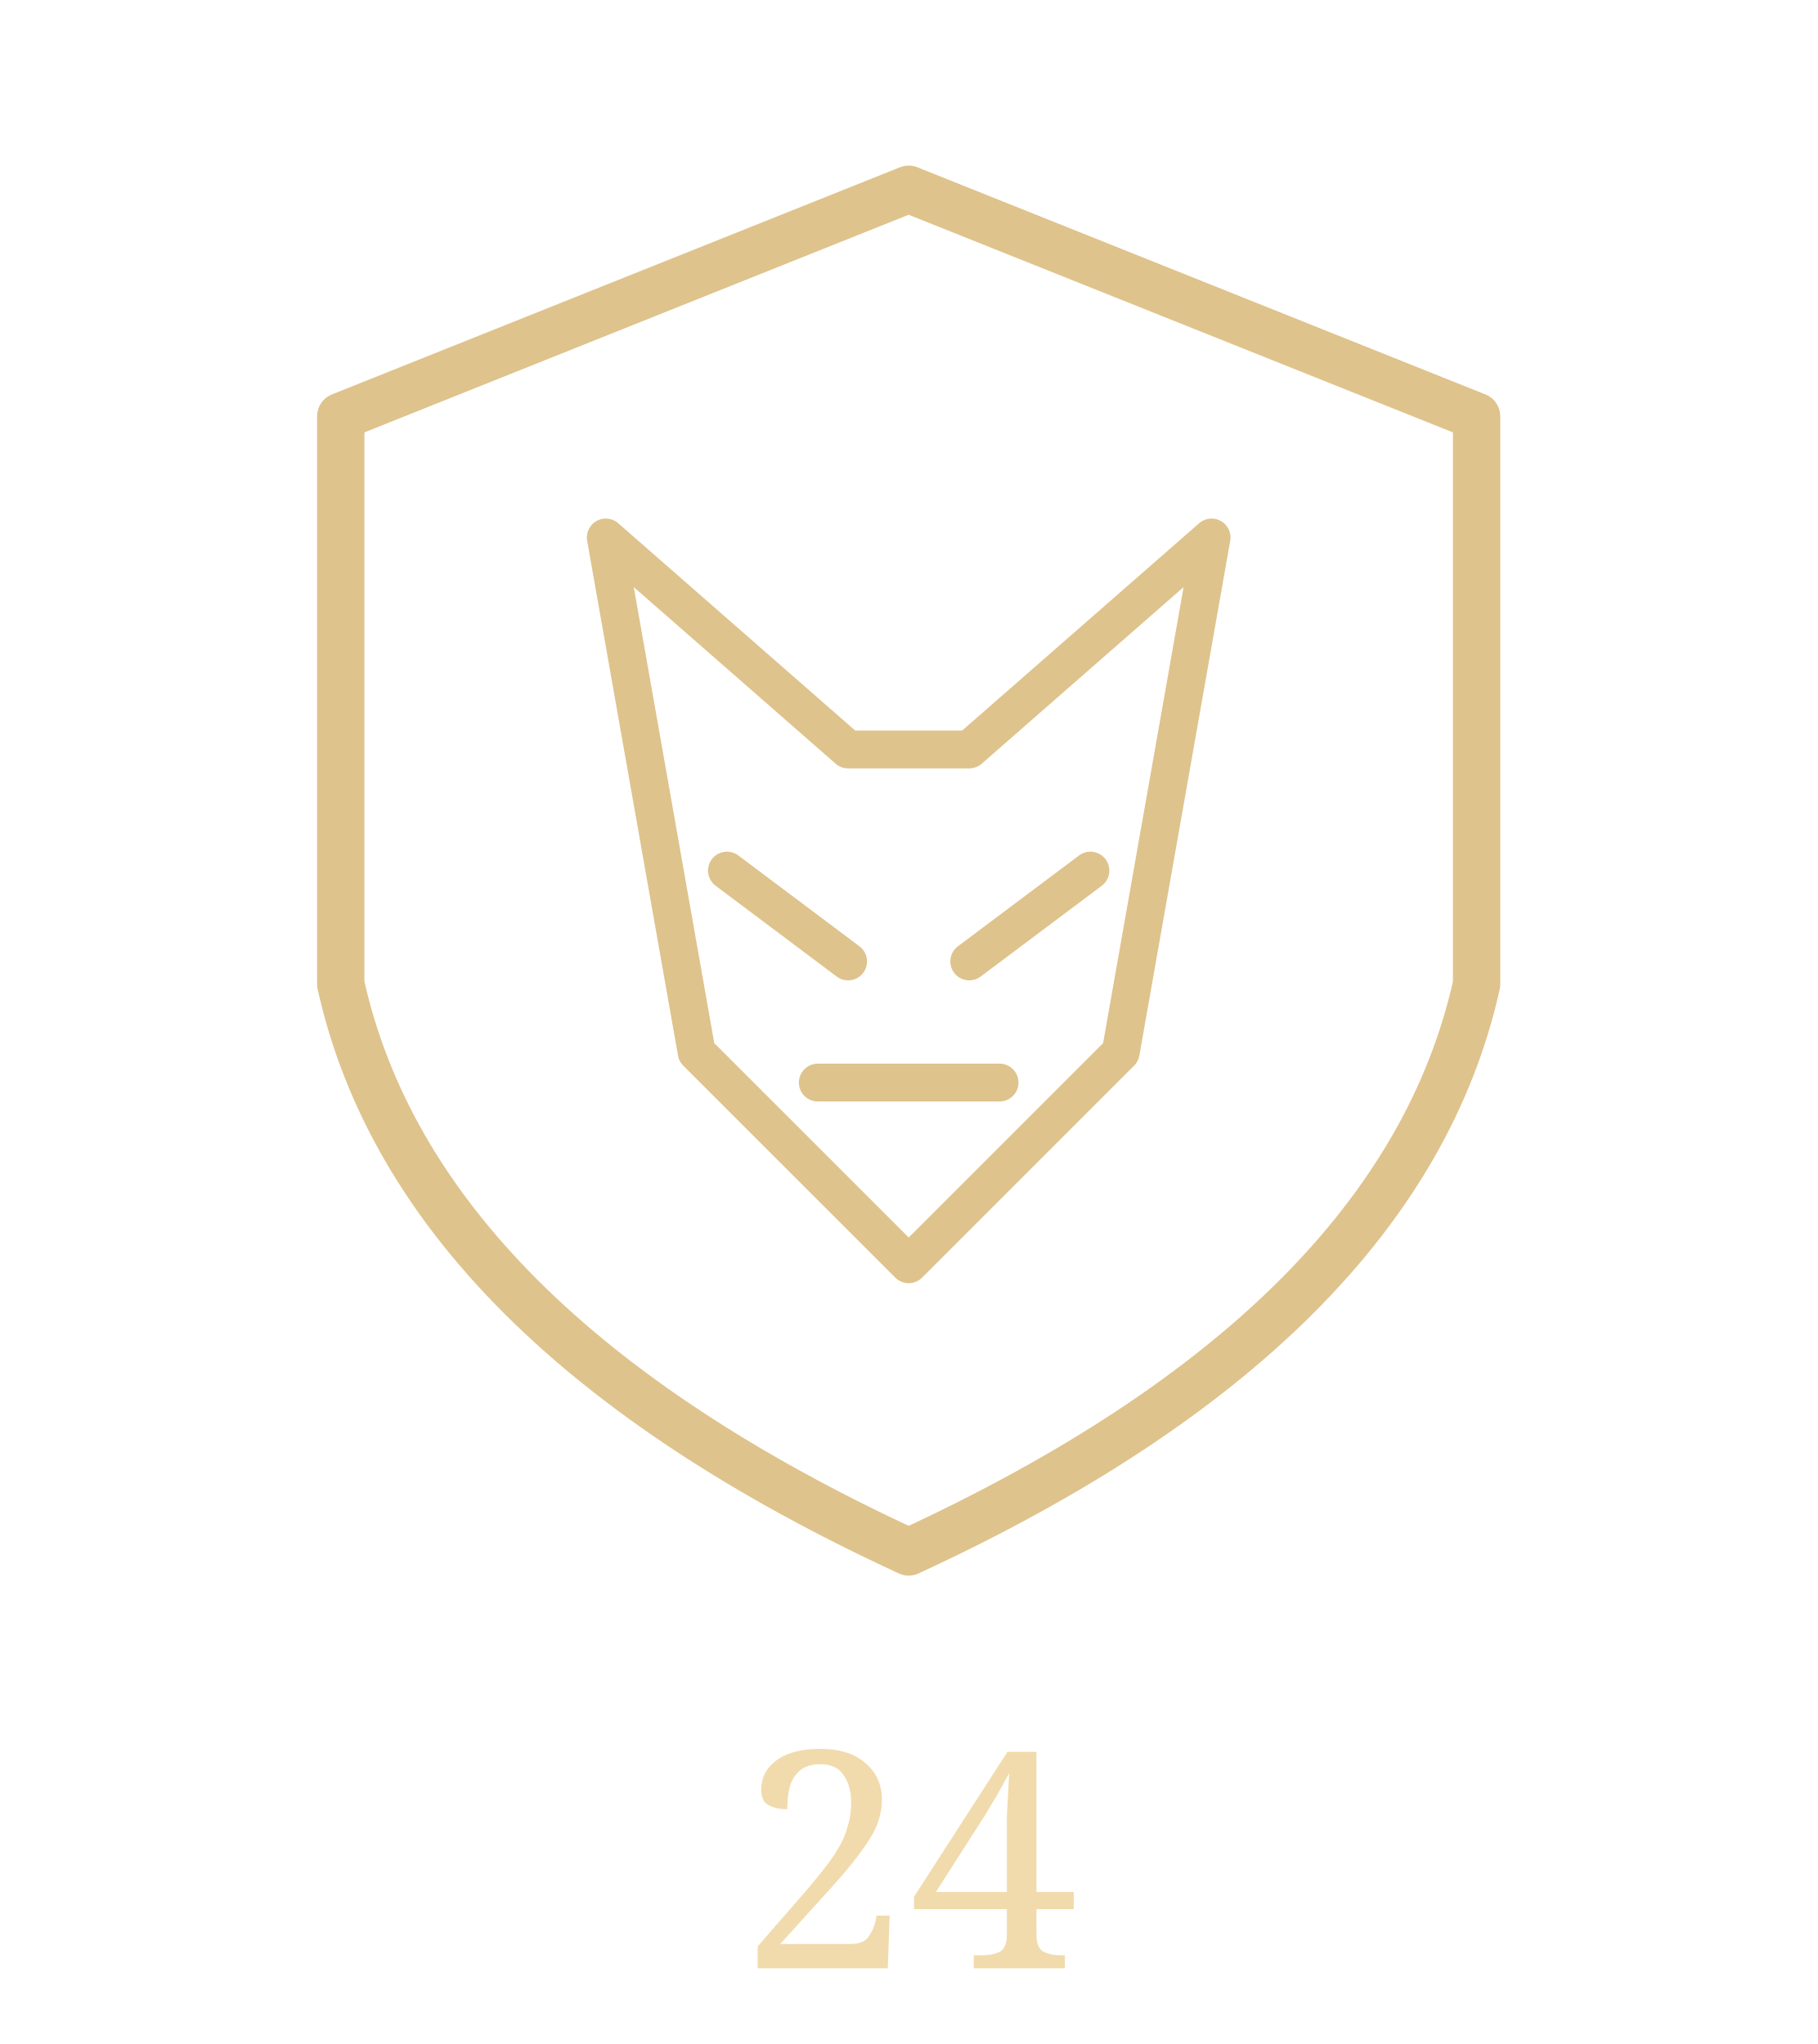
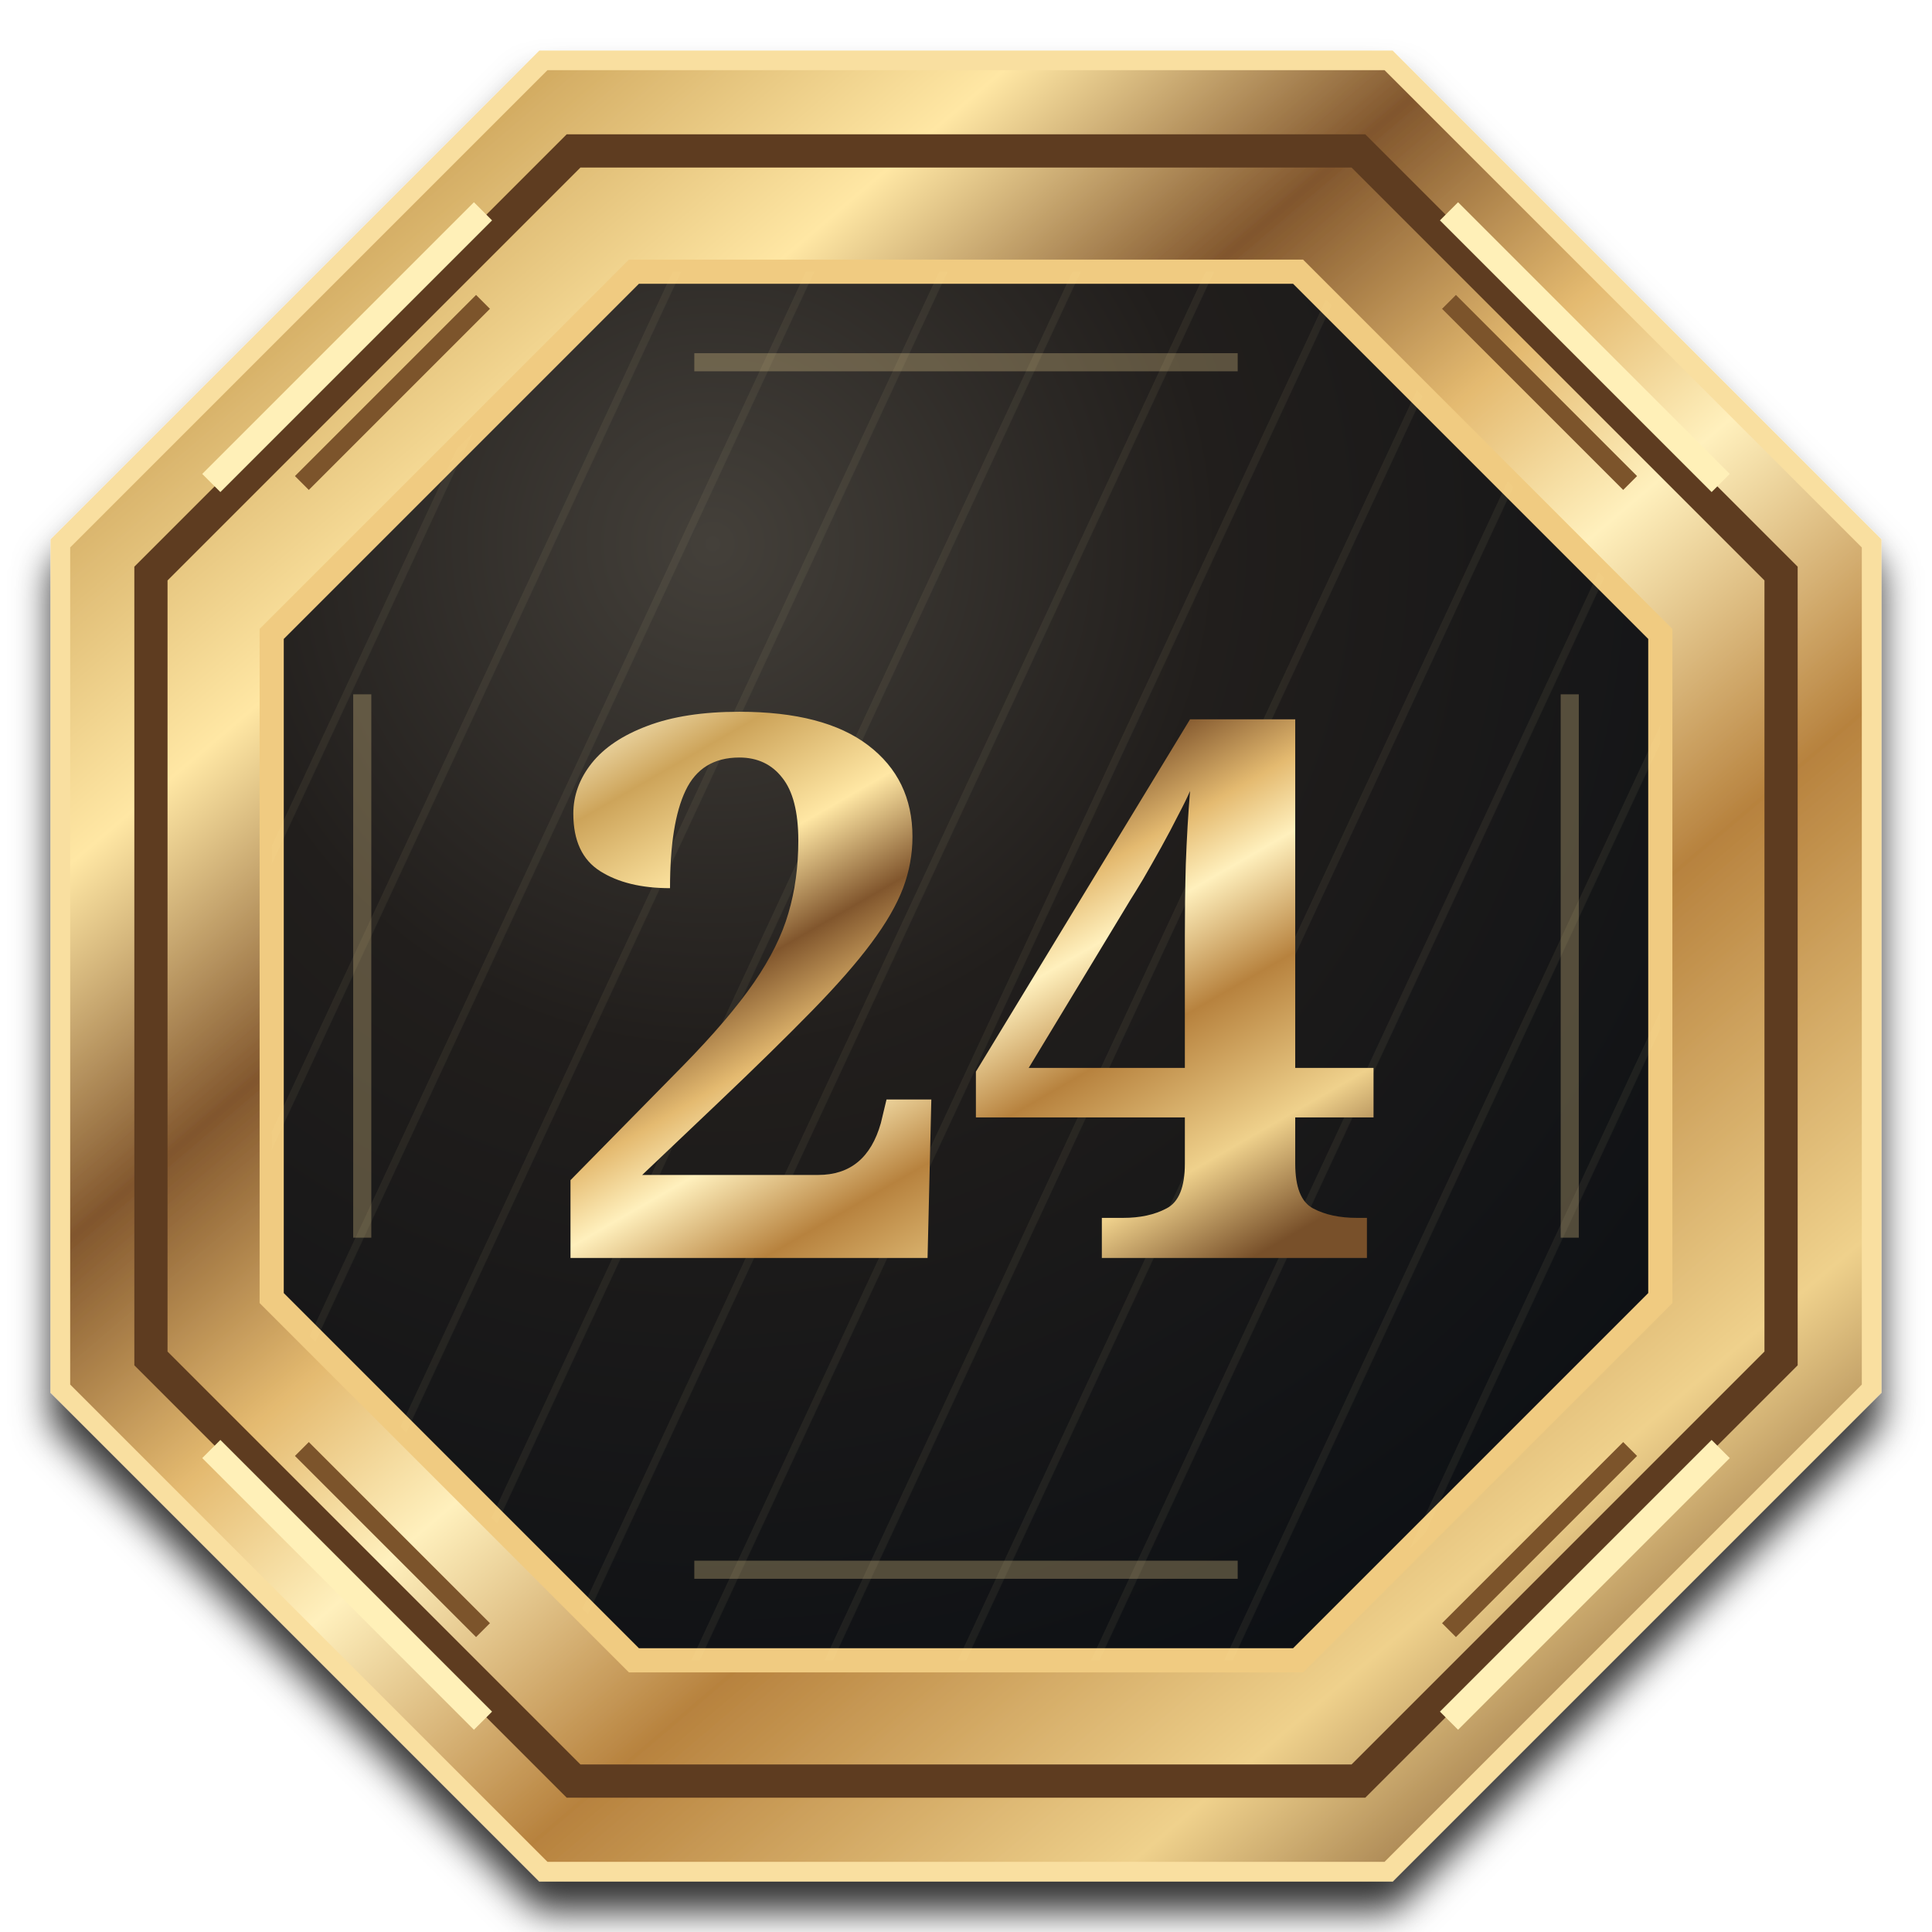
- <svg xmlns="http://www.w3.org/2000/svg" viewBox="0 0 48 54" fill="none" stroke="#dfc38c" stroke-width="1.25" stroke-linecap="round" stroke-linejoin="round">
-   <g transform="translate(4 3)">
-     <path d="M20 2 35 8v15Q33 32 20 38 7 32 5 23V8z" />
-     <g transform="translate(4 4) scale(.8)">
-       <path d="M10 9l8 7h4l8-7-3 17-7 7-7-7zM14 20l4 3M26 20l-4 3M17 27h6" />
-     </g>
-   </g>
-   <text x="24" y="52" text-anchor="middle" fill="#f1dbac" stroke="none" font-size="8" font-family="Georgia,serif">24</text>
+ <svg xmlns="http://www.w3.org/2000/svg" viewBox="0 0 64 64" data-luxury-seal="true">
+   <defs>
+     <linearGradient id="gold" x1="0" y1="0" x2=".85" y2="1">
+       <stop stop-color="#fff6d3" />
+       <stop offset=".12" stop-color="#cda45a" />
+       <stop offset=".26" stop-color="#ffe7a4" />
+       <stop offset=".38" stop-color="#81562d" />
+       <stop offset=".49" stop-color="#e4ba70" />
+       <stop offset=".57" stop-color="#fff0bd" />
+       <stop offset=".7" stop-color="#b7823e" />
+       <stop offset=".87" stop-color="#efd18c" />
+       <stop offset="1" stop-color="#78502a" />
+     </linearGradient>
+     <radialGradient id="enamel" cx=".32" cy=".2" r=".9">
+       <stop stop-color="#44403a" />
+       <stop offset=".4" stop-color="#211e1c" />
+       <stop offset="1" stop-color="#0d1014" />
+     </radialGradient>
+     <pattern id="brushed" width="4" height="4" patternUnits="userSpaceOnUse" patternTransform="rotate(25)">
+       <path d="M0 0v4" stroke="#fff0b5" stroke-opacity=".06" stroke-width=".5" />
+     </pattern>
+     <filter id="raised">
+       <feDropShadow dx="0" dy="1" stdDeviation=".6" flood-color="#000" flood-opacity=".8" />
+     </filter>
+   </defs>
+   <path d="M18 2h28l16 16v28L46 62H18L2 46V18z" fill="url(#gold)" stroke="#f9dfa0" stroke-width=".65" filter="url(#raised)" />
+   <path d="M19 5h26l14 14v26L45 59H19L5 45V19z" fill="none" stroke="#5e3c20" stroke-width="1.1" />
+   <path d="M21 9h22l12 12v22L43 55H21L9 43V21z" fill="url(#enamel)" stroke="#f0cb81" stroke-width=".8" />
+   <path d="M21 9h22l12 12v22L43 55H21L9 43V21z" fill="url(#brushed)" />
+   <path d="M23 12h18M12 23v18M23 52h18M52 23v18" fill="none" stroke="#ebce92" stroke-opacity=".3" stroke-width=".6" />
+   <path d="M16 7l-9 9m41-9 9 9M7 48l9 9m32 0 9-9" stroke="#fff0b8" stroke-width=".85" />
+   <path d="M16 10l-6 6m38-6 6 6M10 48l6 6m32 0 6-6" stroke="#7c542b" stroke-width=".65" />
+   <text x="32" y="33" text-anchor="middle" dominant-baseline="middle" fill="url(#gold)" font-size="25" font-weight="600" font-family="Georgia,serif">24</text>
</svg>
